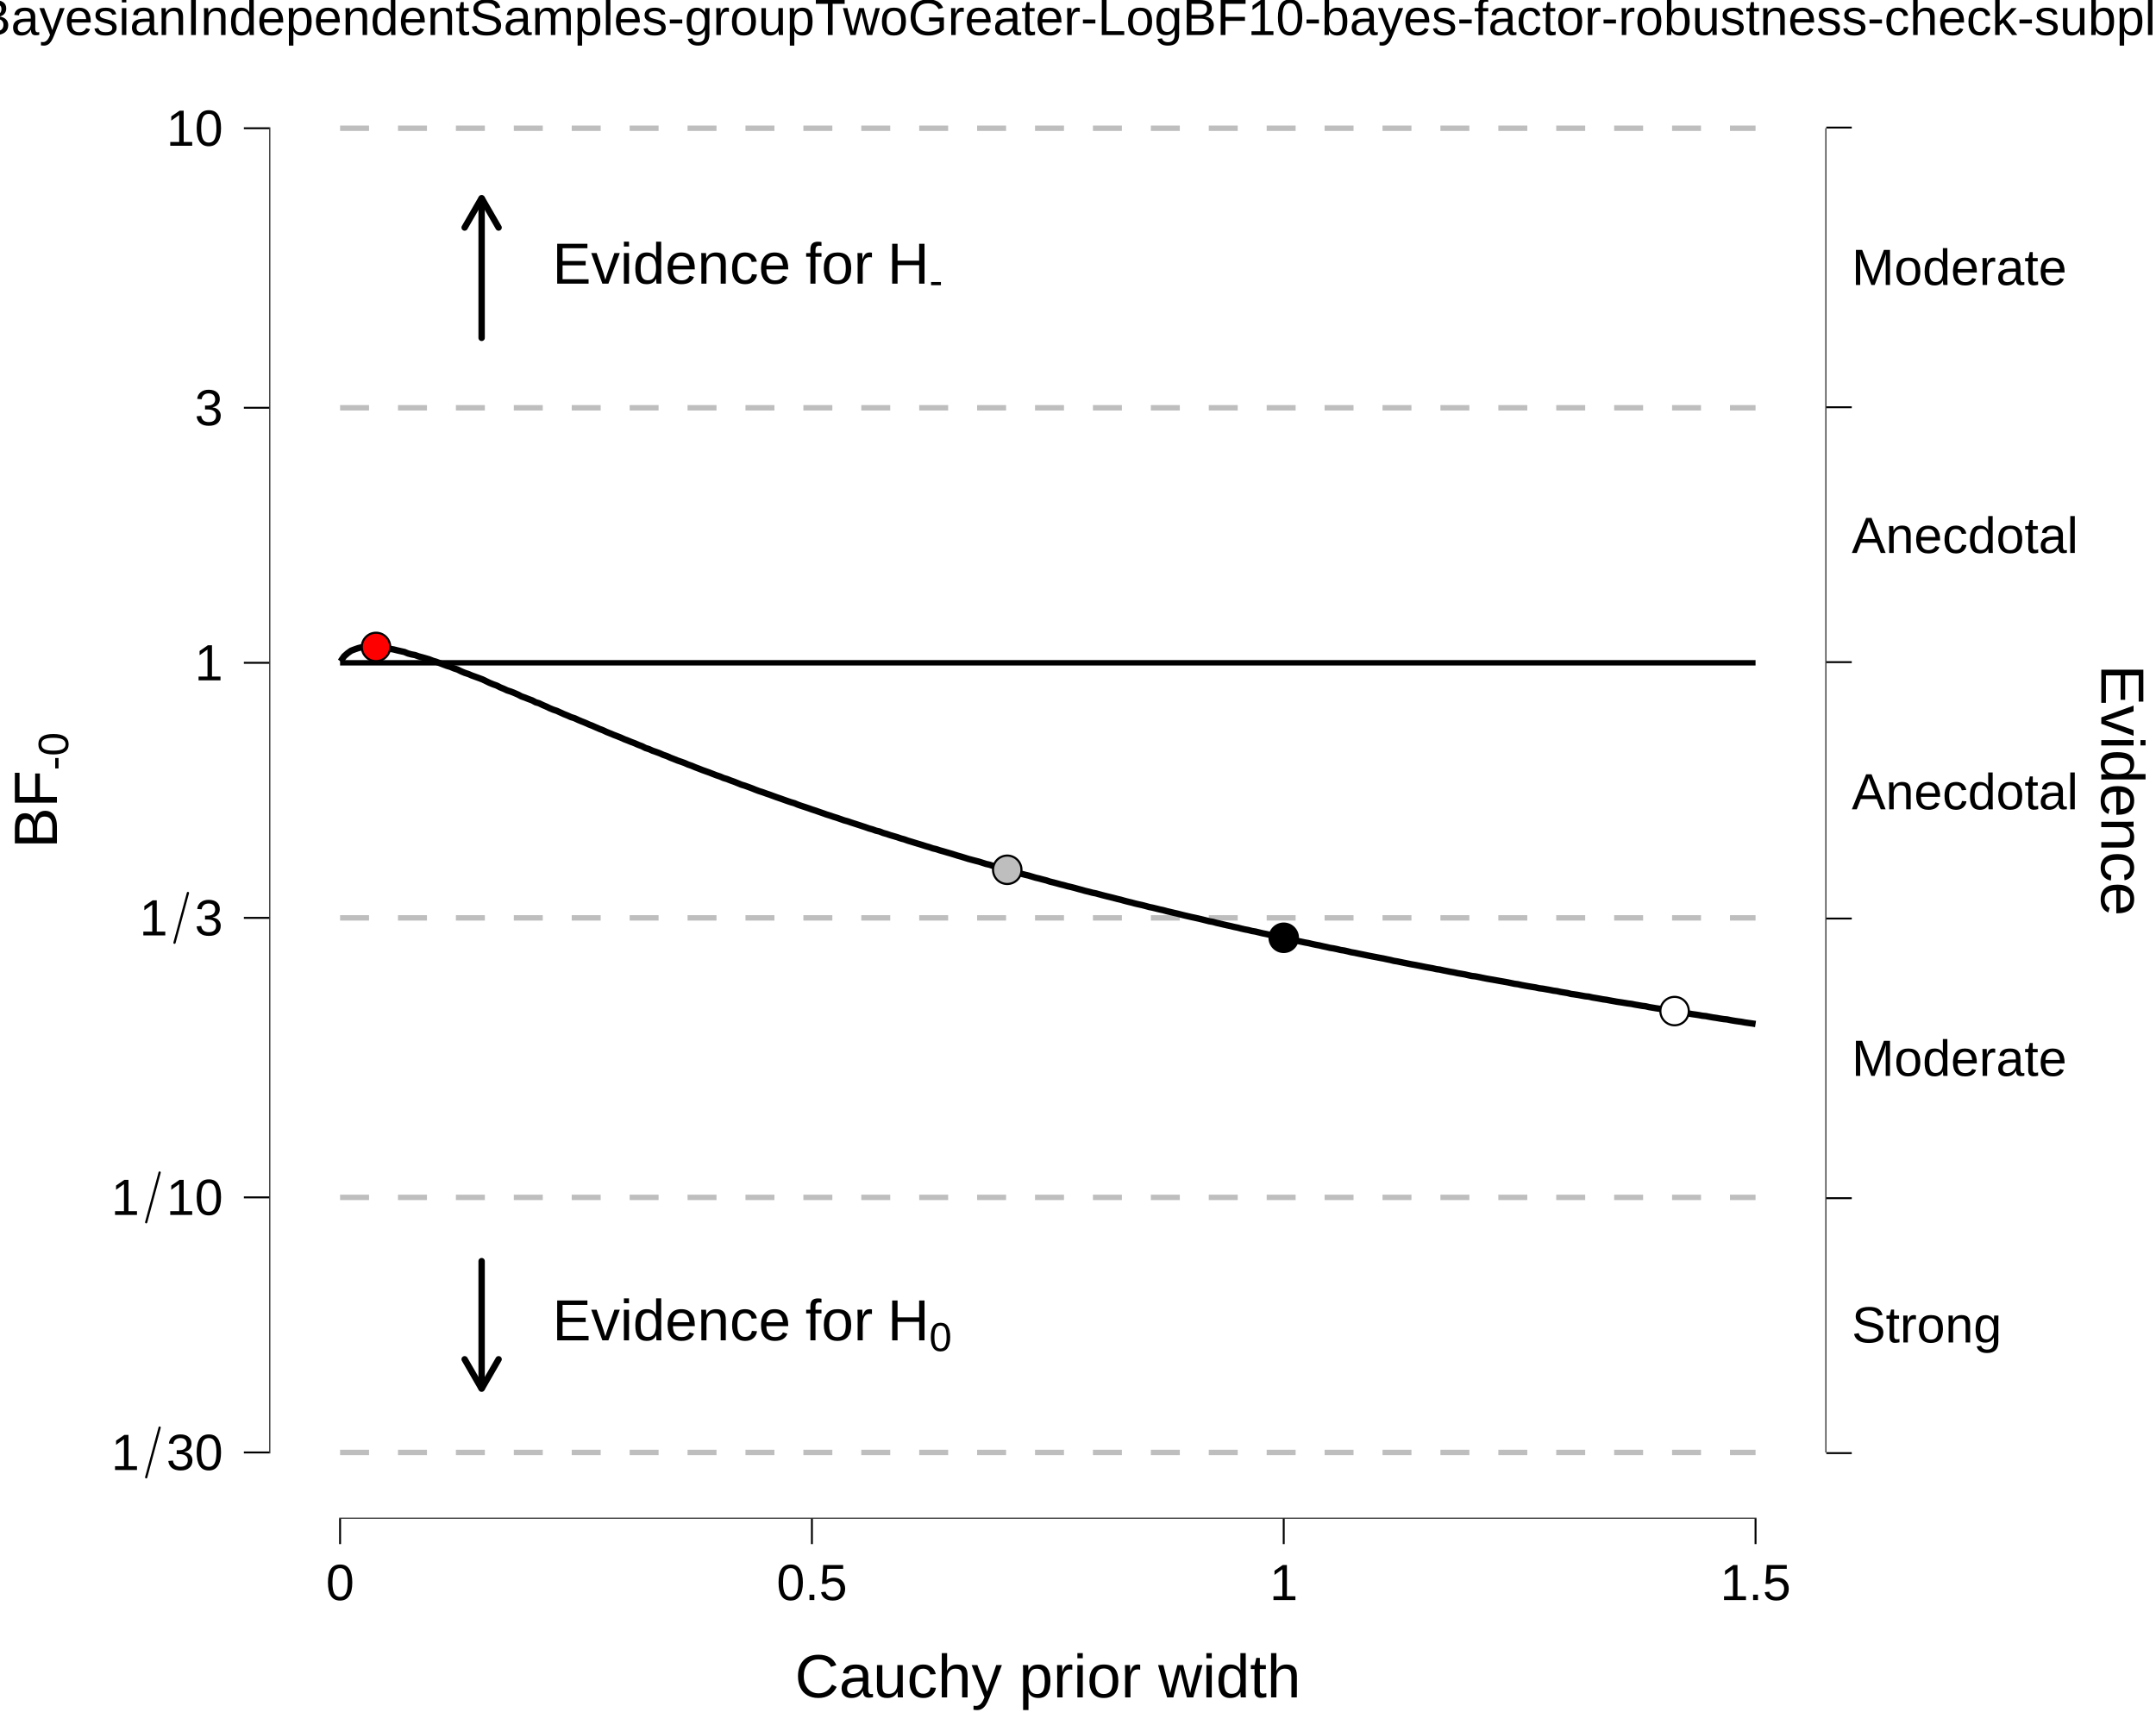
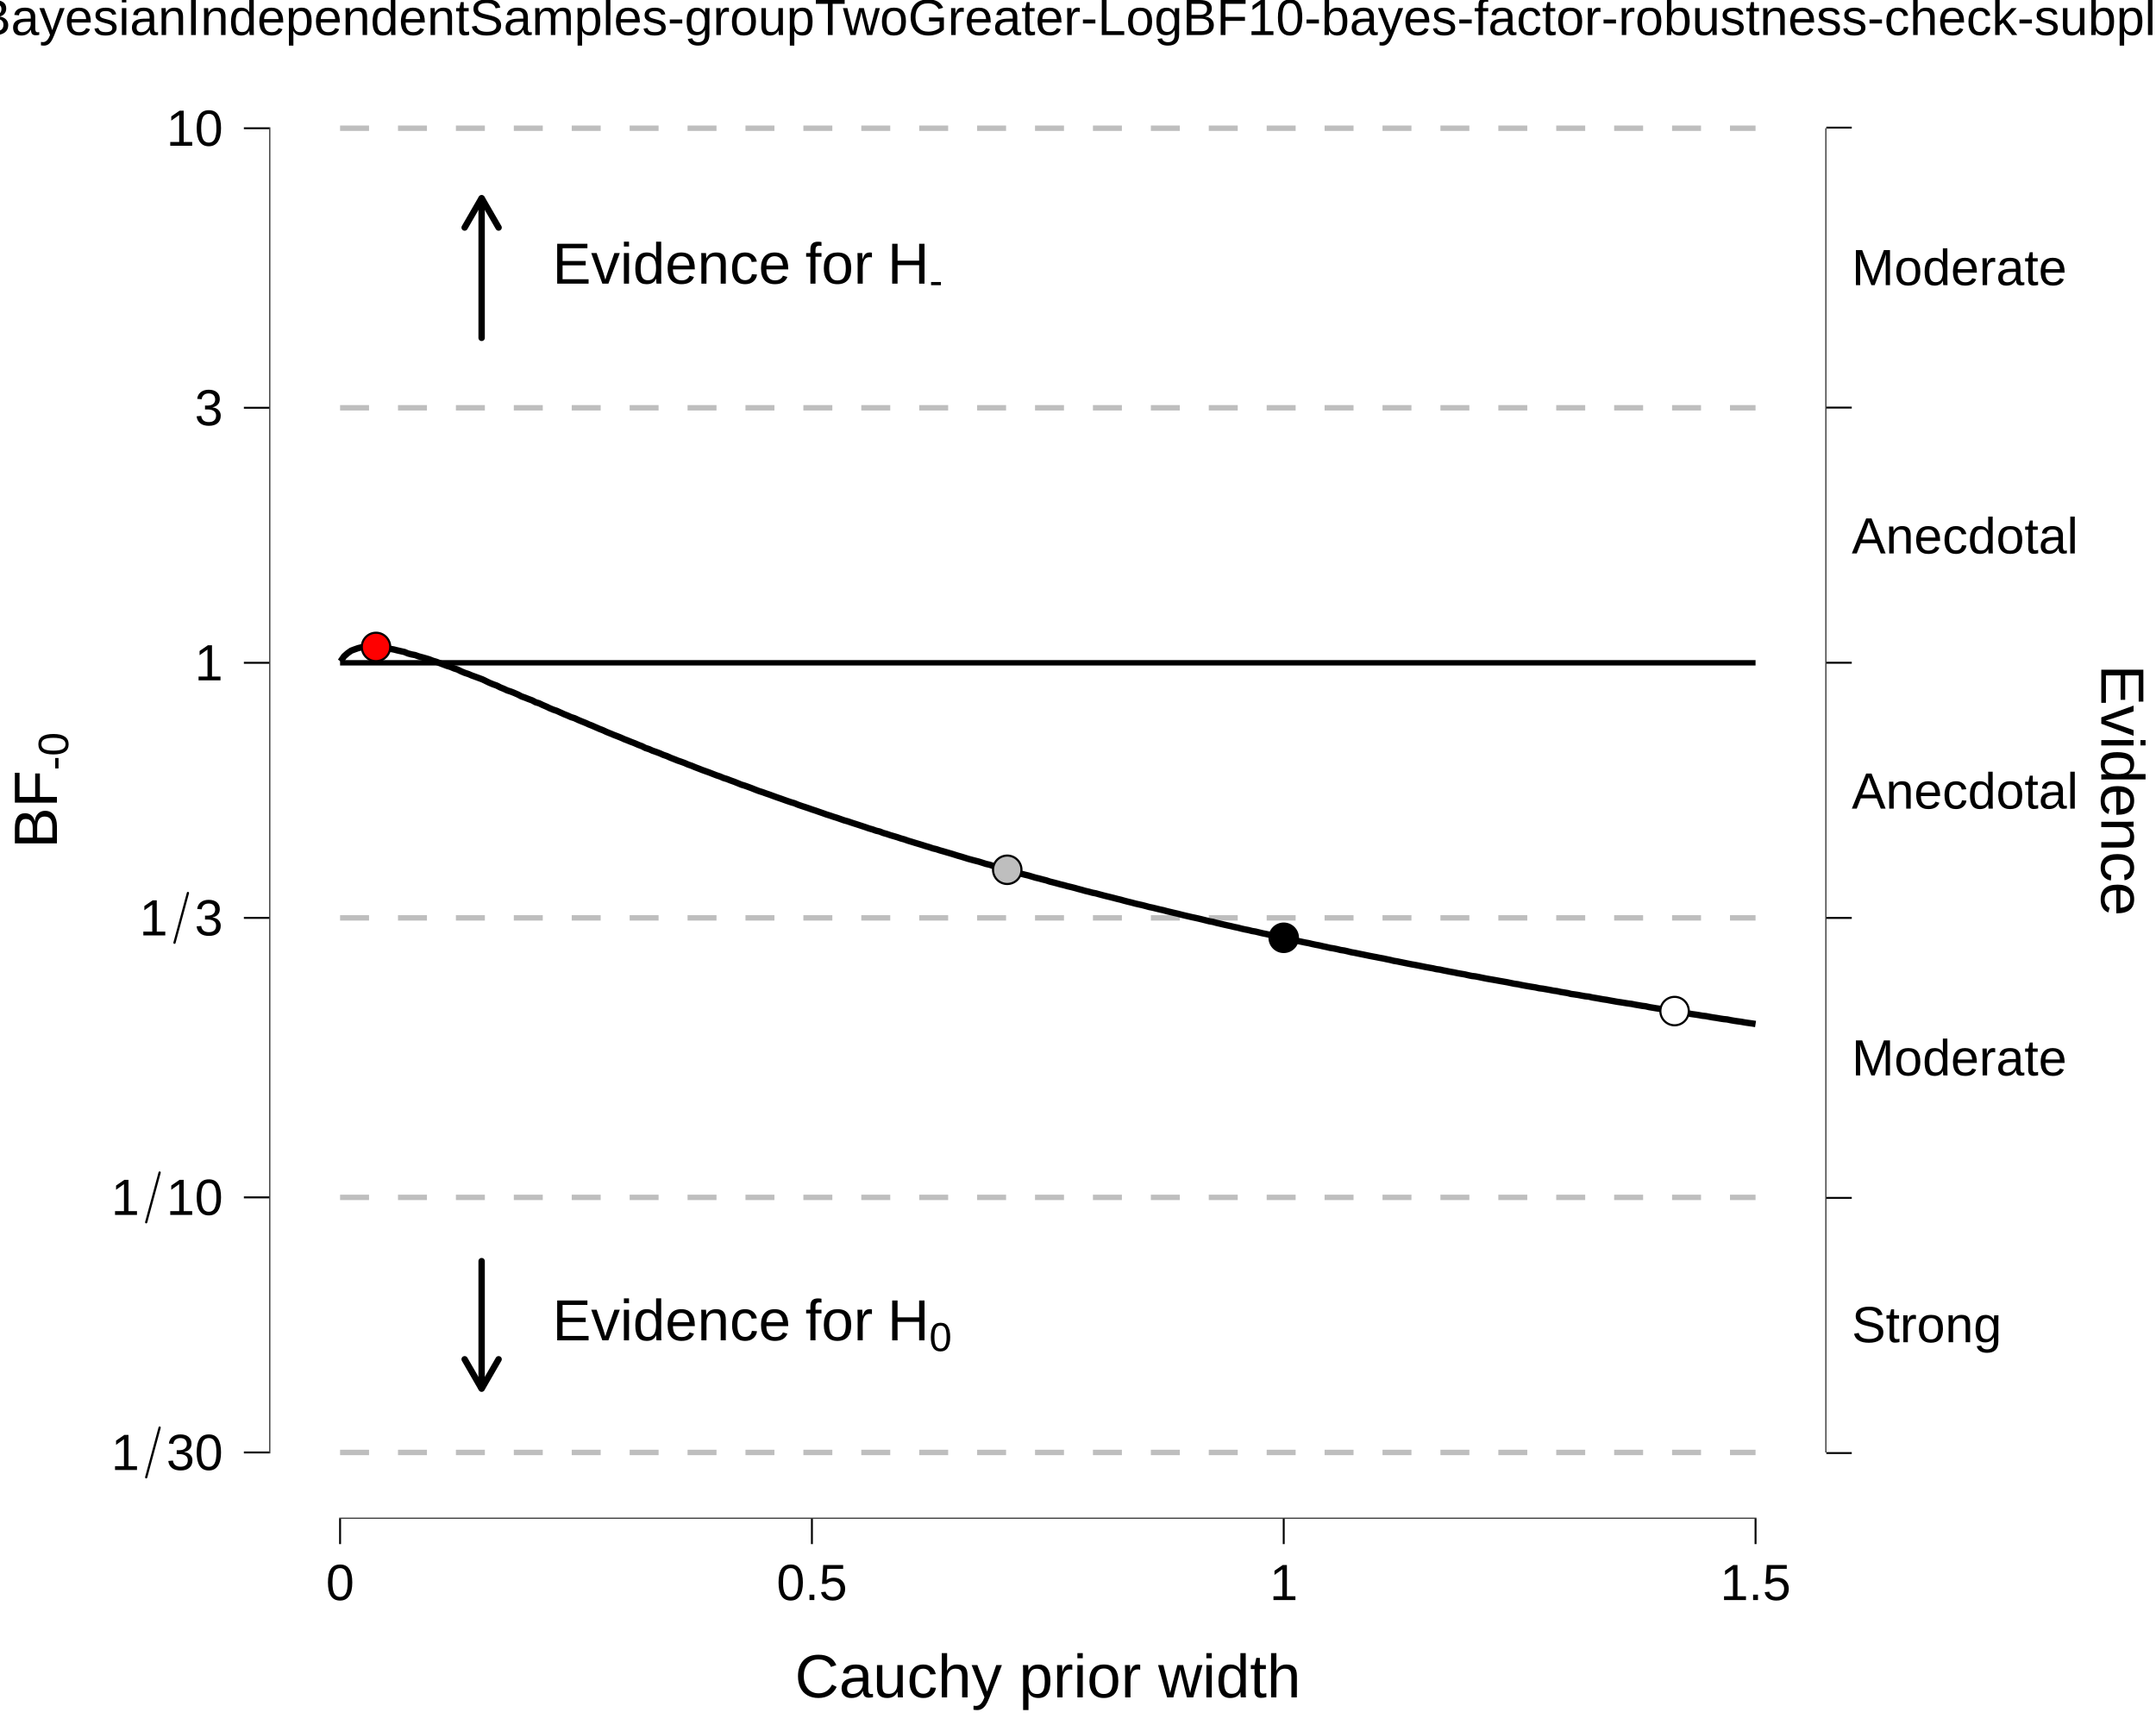
<svg xmlns="http://www.w3.org/2000/svg" viewBox="0 0 720.00 576.00">
  <defs>
    <style type="text/css">
    line, polyline, polygon, path, rect, circle {
      fill: none;
      stroke: #000000;
      stroke-linecap: round;
      stroke-linejoin: round;
      stroke-miterlimit: 10.00;
    }
  </style>
  </defs>
  <rect width="100%" height="100%" style="stroke: none; fill: #FFFFFF;" />
  <rect x="0.00" y="0.00" width="720.00" height="576.00" style="stroke-width: 10.67; stroke: none;" />
  <defs>
    <clipPath id="cpODkuOTR8NjA5LjkwfDUwNy4xMHwyMC43MQ==">
      <rect x="89.94" y="20.71" width="519.96" height="486.38" />
    </clipPath>
  </defs>
  <rect x="89.94" y="20.71" width="519.96" height="486.38" style="stroke-width: 10.67; stroke: none;" clip-path="url(#cpODkuOTR8NjA5LjkwfDUwNy4xMHwyMC43MQ==)" />
  <line x1="113.57" y1="484.99" x2="586.27" y2="484.99" style="stroke-width: 1.81; stroke: #BEBEBE; stroke-dasharray: 9.67,9.67; stroke-linecap: butt;" clip-path="url(#cpODkuOTR8NjA5LjkwfDUwNy4xMHwyMC43MQ==)" />
  <line x1="113.57" y1="399.82" x2="586.27" y2="399.82" style="stroke-width: 1.81; stroke: #BEBEBE; stroke-dasharray: 9.67,9.67; stroke-linecap: butt;" clip-path="url(#cpODkuOTR8NjA5LjkwfDUwNy4xMHwyMC43MQ==)" />
  <line x1="113.57" y1="306.49" x2="586.27" y2="306.49" style="stroke-width: 1.81; stroke: #BEBEBE; stroke-dasharray: 9.67,9.67; stroke-linecap: butt;" clip-path="url(#cpODkuOTR8NjA5LjkwfDUwNy4xMHwyMC43MQ==)" />
  <line x1="113.57" y1="221.32" x2="586.27" y2="221.32" style="stroke-width: 1.81; stroke-linecap: butt;" clip-path="url(#cpODkuOTR8NjA5LjkwfDUwNy4xMHwyMC43MQ==)" />
  <line x1="113.57" y1="136.16" x2="586.27" y2="136.16" style="stroke-width: 1.81; stroke: #BEBEBE; stroke-dasharray: 9.67,9.67; stroke-linecap: butt;" clip-path="url(#cpODkuOTR8NjA5LjkwfDUwNy4xMHwyMC43MQ==)" />
  <line x1="113.57" y1="42.82" x2="586.27" y2="42.82" style="stroke-width: 1.81; stroke: #BEBEBE; stroke-dasharray: 9.67,9.67; stroke-linecap: butt;" clip-path="url(#cpODkuOTR8NjA5LjkwfDUwNy4xMHwyMC43MQ==)" />
  <polyline points="113.73,220.85 114.92,219.14 116.10,218.10 117.28,217.27 118.47,216.82 119.65,216.41 120.84,216.12 122.02,216.34 123.21,216.14 124.39,216.06 125.57,216.02 126.76,216.08 127.94,216.29 129.13,216.35 130.31,216.66 131.50,216.87 132.68,217.17 133.86,217.44 135.05,217.70 136.23,218.19 137.42,218.51 138.60,218.73 139.79,219.16 140.97,219.48 142.15,219.81 143.34,220.16 144.52,220.63 145.71,220.98 146.89,221.44 148.08,221.89 149.26,222.33 150.44,222.68 151.63,223.19 152.81,223.57 154.00,224.17 155.18,224.66 156.37,225.05 157.55,225.55 158.74,225.98 159.92,226.41 161.10,226.85 162.29,227.43 163.47,228.00 164.66,228.49 165.84,228.90 167.03,229.51 168.21,229.99 169.39,230.54 170.58,230.92 171.76,231.39 172.95,231.91 174.13,232.53 175.32,232.95 176.50,233.42 177.68,233.85 178.87,234.49 180.05,234.84 181.24,235.42 182.42,235.92 183.61,236.50 184.79,236.98 185.97,237.37 187.16,237.92 188.34,238.46 189.53,238.93 190.71,239.46 191.90,239.83 193.08,240.39 194.26,240.88 195.45,241.35 196.63,241.89 197.82,242.35 199.00,242.87 200.19,243.39 201.37,243.84 202.55,244.40 203.74,244.88 204.92,245.37 206.11,245.82 207.29,246.29 208.48,246.83 209.66,247.28 210.84,247.76 212.03,248.21 213.21,248.73 214.40,249.17 215.58,249.78 216.77,250.15 217.95,250.69 219.13,251.09 220.32,251.53 221.50,252.06 222.69,252.46 223.87,253.00 225.06,253.46 226.24,253.94 227.42,254.34 228.61,254.77 229.79,255.29 230.98,255.70 232.16,256.20 233.35,256.65 234.53,257.12 235.71,257.54 236.90,257.96 238.08,258.43 239.27,258.89 240.45,259.28 241.64,259.79 242.82,260.14 244.00,260.61 245.19,261.03 246.37,261.51 247.56,262.00 248.74,262.35 249.93,262.78 251.11,263.22 252.29,263.70 253.48,264.15 254.66,264.52 255.85,264.95 257.03,265.35 258.22,265.79 259.40,266.22 260.58,266.62 261.77,267.05 262.95,267.47 264.14,267.87 265.32,268.21 266.51,268.71 267.69,269.12 268.87,269.50 270.06,269.90 271.24,270.32 272.43,270.70 273.61,271.12 274.80,271.53 275.98,271.96 277.16,272.32 278.35,272.73 279.53,273.09 280.72,273.51 281.90,273.93 283.09,274.25 284.27,274.66 285.45,275.04 286.64,275.42 287.82,275.81 289.01,276.20 290.19,276.62 291.38,276.95 292.56,277.38 293.74,277.65 294.93,278.13 296.11,278.46 297.30,278.87 298.48,279.21 299.67,279.56 300.85,279.97 302.03,280.29 303.22,280.72 304.40,281.07 305.59,281.44 306.77,281.79 307.96,282.15 309.14,282.53 310.32,282.87 311.51,283.28 312.69,283.55 313.88,283.95 315.06,284.28 316.25,284.63 317.43,284.97 318.61,285.33 319.80,285.71 320.98,286.04 322.17,286.41 323.35,286.78 324.54,287.10 325.72,287.41 326.90,287.71 328.09,288.09 329.27,288.47 330.46,288.74 331.64,289.13 332.83,289.40 334.01,289.80 335.19,290.06 336.38,290.48 337.56,290.75 338.75,291.10 339.93,291.39 341.12,291.78 342.30,292.08 343.49,292.36 344.67,292.72 345.85,293.07 347.04,293.35 348.22,293.67 349.41,293.97 350.59,294.37 351.78,294.66 352.96,294.97 354.14,295.30 355.33,295.58 356.51,295.92 357.70,296.19 358.88,296.49 360.07,296.83 361.25,297.14 362.43,297.48 363.62,297.76 364.80,298.08 365.99,298.31 367.17,298.64 368.36,298.96 369.54,299.26 370.72,299.54 371.91,299.84 373.09,300.15 374.28,300.43 375.46,300.77 376.65,301.08 377.83,301.36 379.01,301.68 380.20,301.96 381.38,302.21 382.57,302.52 383.75,302.85 384.94,303.09 386.12,303.38 387.30,303.67 388.49,303.92 389.67,304.25 390.86,304.53 392.04,304.81 393.23,305.08 394.41,305.39 395.59,305.68 396.78,305.96 397.96,306.23 399.15,306.48 400.33,306.74 401.52,307.03 402.70,307.33 403.88,307.63 405.07,307.83 406.25,308.16 407.44,308.43 408.62,308.71 409.81,308.98 410.99,309.23 412.17,309.52 413.36,309.76 414.54,310.07 415.73,310.34 416.91,310.56 418.10,310.87 419.28,311.06 420.46,311.35 421.65,311.64 422.83,311.87 424.02,312.13 425.20,312.37 426.39,312.65 427.57,312.90 428.75,313.21 429.94,313.37 431.12,313.70 432.31,314.01 433.49,314.22 434.68,314.47 435.86,314.72 437.04,314.93 438.23,315.22 439.41,315.47 440.60,315.69 441.78,315.97 442.97,316.22 444.15,316.50 445.33,316.68 446.52,316.92 447.70,317.22 448.89,317.39 450.07,317.66 451.26,317.96 452.44,318.16 453.62,318.41 454.81,318.65 455.99,318.89 457.18,319.14 458.36,319.37 459.55,319.59 460.73,319.83 461.91,320.04 463.10,320.30 464.28,320.54 465.47,320.84 466.65,321.03 467.84,321.28 469.02,321.52 470.20,321.76 471.39,322.00 472.57,322.20 473.76,322.43 474.94,322.67 476.13,322.91 477.31,323.12 478.49,323.33 479.68,323.61 480.86,323.76 482.05,324.03 483.23,324.26 484.42,324.50 485.60,324.70 486.78,324.96 487.97,325.16 489.15,325.36 490.34,325.64 491.52,325.89 492.71,326.02 493.89,326.25 495.07,326.50 496.26,326.74 497.44,326.95 498.63,327.15 499.81,327.36 501.00,327.58 502.18,327.78 503.36,327.99 504.55,328.24 505.73,328.49 506.92,328.65 508.10,328.91 509.29,329.13 510.47,329.34 511.65,329.53 512.84,329.72 514.02,329.99 515.21,330.13 516.39,330.34 517.58,330.55 518.76,330.79 519.94,330.94 521.13,331.21 522.31,331.40 523.50,331.59 524.68,331.90 525.87,332.05 527.05,332.23 528.24,332.46 529.42,332.67 530.60,332.79 531.79,333.07 532.97,333.26 534.16,333.47 535.34,333.69 536.53,333.85 537.71,334.08 538.89,334.29 540.08,334.51 541.26,334.68 542.45,334.87 543.63,335.06 544.82,335.21 546.00,335.45 547.18,335.65 548.37,335.86 549.55,336.00 550.74,336.28 551.92,336.48 553.11,336.68 554.29,336.85 555.47,337.07 556.66,337.22 557.84,337.40 559.03,337.62 560.21,337.84 561.40,337.96 562.58,338.16 563.76,338.39 564.95,338.61 566.13,338.77 567.32,338.95 568.50,339.17 569.69,339.29 570.87,339.52 572.05,339.73 573.24,339.90 574.42,340.11 575.61,340.29 576.79,340.40 577.98,340.65 579.16,340.86 580.34,341.03 581.53,341.19 582.71,341.41 583.90,341.58 585.08,341.74 586.27,341.93 " style="stroke-width: 2.13; stroke-linecap: butt;" clip-path="url(#cpODkuOTR8NjA5LjkwfDUwNy4xMHwyMC43MQ==)" />
  <circle cx="125.57" cy="216.02" r="3.56pt" style="stroke-width: 0.71; fill: #FF0000;" clip-path="url(#cpODkuOTR8NjA5LjkwfDUwNy4xMHwyMC43MQ==)" />
  <circle cx="336.37" cy="290.43" r="3.56pt" style="stroke-width: 0.71; fill: #BEBEBE;" clip-path="url(#cpODkuOTR8NjA5LjkwfDUwNy4xMHwyMC43MQ==)" />
  <circle cx="428.70" cy="313.14" r="3.56pt" style="stroke-width: 0.71; fill: #000000;" clip-path="url(#cpODkuOTR8NjA5LjkwfDUwNy4xMHwyMC43MQ==)" />
  <circle cx="559.23" cy="337.61" r="3.56pt" style="stroke-width: 0.71; fill: #FFFFFF;" clip-path="url(#cpODkuOTR8NjA5LjkwfDUwNy4xMHwyMC43MQ==)" />
  <line x1="160.84" y1="421.11" x2="160.84" y2="463.70" style="stroke-width: 2.13; stroke-linejoin: bevel;" clip-path="url(#cpODkuOTR8NjA5LjkwfDUwNy4xMHwyMC43MQ==)" />
  <polyline points="155.17,453.88 160.84,463.70 166.51,453.88 " style="stroke-width: 2.13; stroke-linejoin: bevel;" clip-path="url(#cpODkuOTR8NjA5LjkwfDUwNy4xMHwyMC43MQ==)" />
  <line x1="160.84" y1="112.82" x2="160.84" y2="66.16" style="stroke-width: 2.13; stroke-linejoin: bevel;" clip-path="url(#cpODkuOTR8NjA5LjkwfDUwNy4xMHwyMC43MQ==)" />
  <polyline points="166.51,75.98 160.84,66.16 155.17,75.98 " style="stroke-width: 2.13; stroke-linejoin: bevel;" clip-path="url(#cpODkuOTR8NjA5LjkwfDUwNy4xMHwyMC43MQ==)" />
  <g clip-path="url(#cpODkuOTR8NjA5LjkwfDUwNy4xMHwyMC43MQ==)">
    <text x="184.48" y="447.56" style="font-size: 19.35px; font-family: Liberation Sans;" textLength="12.91px" lengthAdjust="spacingAndGlyphs">E</text>
  </g>
  <g clip-path="url(#cpODkuOTR8NjA5LjkwfDUwNy4xMHwyMC43MQ==)">
    <text x="197.38" y="447.56" style="font-size: 19.35px; font-family: Liberation Sans;" textLength="9.67px" lengthAdjust="spacingAndGlyphs">v</text>
  </g>
  <g clip-path="url(#cpODkuOTR8NjA5LjkwfDUwNy4xMHwyMC43MQ==)">
    <text x="207.06" y="447.56" style="font-size: 19.35px; font-family: Liberation Sans;" textLength="4.30px" lengthAdjust="spacingAndGlyphs">i</text>
  </g>
  <g clip-path="url(#cpODkuOTR8NjA5LjkwfDUwNy4xMHwyMC43MQ==)">
    <text x="211.35" y="447.56" style="font-size: 19.35px; font-family: Liberation Sans;" textLength="10.77px" lengthAdjust="spacingAndGlyphs">d</text>
  </g>
  <g clip-path="url(#cpODkuOTR8NjA5LjkwfDUwNy4xMHwyMC43MQ==)">
    <text x="222.12" y="447.56" style="font-size: 19.35px; font-family: Liberation Sans;" textLength="10.77px" lengthAdjust="spacingAndGlyphs">e</text>
  </g>
  <g clip-path="url(#cpODkuOTR8NjA5LjkwfDUwNy4xMHwyMC43MQ==)">
    <text x="232.88" y="447.56" style="font-size: 19.35px; font-family: Liberation Sans;" textLength="10.77px" lengthAdjust="spacingAndGlyphs">n</text>
  </g>
  <g clip-path="url(#cpODkuOTR8NjA5LjkwfDUwNy4xMHwyMC43MQ==)">
    <text x="243.65" y="447.56" style="font-size: 19.35px; font-family: Liberation Sans;" textLength="9.67px" lengthAdjust="spacingAndGlyphs">c</text>
  </g>
  <g clip-path="url(#cpODkuOTR8NjA5LjkwfDUwNy4xMHwyMC43MQ==)">
    <text x="253.32" y="447.56" style="font-size: 19.35px; font-family: Liberation Sans;" textLength="10.77px" lengthAdjust="spacingAndGlyphs">e</text>
  </g>
  <g clip-path="url(#cpODkuOTR8NjA5LjkwfDUwNy4xMHwyMC43MQ==)">
    <text x="264.09" y="447.56" style="font-size: 19.35px; font-family: Symbola;" textLength="4.84px" lengthAdjust="spacingAndGlyphs"> </text>
  </g>
  <g clip-path="url(#cpODkuOTR8NjA5LjkwfDUwNy4xMHwyMC43MQ==)">
    <text x="268.93" y="447.56" style="font-size: 19.35px; font-family: Liberation Sans;" textLength="22.58px" lengthAdjust="spacingAndGlyphs">for</text>
  </g>
  <g clip-path="url(#cpODkuOTR8NjA5LjkwfDUwNy4xMHwyMC43MQ==)">
    <text x="291.51" y="447.56" style="font-size: 19.35px; font-family: Symbola;" textLength="4.84px" lengthAdjust="spacingAndGlyphs"> </text>
  </g>
  <g clip-path="url(#cpODkuOTR8NjA5LjkwfDUwNy4xMHwyMC43MQ==)">
    <text x="296.35" y="447.56" style="font-size: 19.35px; font-family: Liberation Sans;" textLength="13.97px" lengthAdjust="spacingAndGlyphs">H</text>
  </g>
  <g clip-path="url(#cpODkuOTR8NjA5LjkwfDUwNy4xMHwyMC43MQ==)">
    <text x="310.32" y="451.14" style="font-size: 13.54px; font-family: Liberation Sans;" textLength="7.53px" lengthAdjust="spacingAndGlyphs">0</text>
  </g>
  <g clip-path="url(#cpODkuOTR8NjA5LjkwfDUwNy4xMHwyMC43MQ==)">
    <text x="184.48" y="94.71" style="font-size: 19.35px; font-family: Liberation Sans;" textLength="12.91px" lengthAdjust="spacingAndGlyphs">E</text>
  </g>
  <g clip-path="url(#cpODkuOTR8NjA5LjkwfDUwNy4xMHwyMC43MQ==)">
    <text x="197.38" y="94.71" style="font-size: 19.35px; font-family: Liberation Sans;" textLength="9.67px" lengthAdjust="spacingAndGlyphs">v</text>
  </g>
  <g clip-path="url(#cpODkuOTR8NjA5LjkwfDUwNy4xMHwyMC43MQ==)">
    <text x="207.06" y="94.71" style="font-size: 19.35px; font-family: Liberation Sans;" textLength="4.30px" lengthAdjust="spacingAndGlyphs">i</text>
  </g>
  <g clip-path="url(#cpODkuOTR8NjA5LjkwfDUwNy4xMHwyMC43MQ==)">
    <text x="211.35" y="94.71" style="font-size: 19.35px; font-family: Liberation Sans;" textLength="10.77px" lengthAdjust="spacingAndGlyphs">d</text>
  </g>
  <g clip-path="url(#cpODkuOTR8NjA5LjkwfDUwNy4xMHwyMC43MQ==)">
    <text x="222.12" y="94.71" style="font-size: 19.35px; font-family: Liberation Sans;" textLength="10.77px" lengthAdjust="spacingAndGlyphs">e</text>
  </g>
  <g clip-path="url(#cpODkuOTR8NjA5LjkwfDUwNy4xMHwyMC43MQ==)">
    <text x="232.88" y="94.71" style="font-size: 19.35px; font-family: Liberation Sans;" textLength="10.77px" lengthAdjust="spacingAndGlyphs">n</text>
  </g>
  <g clip-path="url(#cpODkuOTR8NjA5LjkwfDUwNy4xMHwyMC43MQ==)">
    <text x="243.65" y="94.71" style="font-size: 19.35px; font-family: Liberation Sans;" textLength="9.67px" lengthAdjust="spacingAndGlyphs">c</text>
  </g>
  <g clip-path="url(#cpODkuOTR8NjA5LjkwfDUwNy4xMHwyMC43MQ==)">
    <text x="253.32" y="94.71" style="font-size: 19.35px; font-family: Liberation Sans;" textLength="10.77px" lengthAdjust="spacingAndGlyphs">e</text>
  </g>
  <g clip-path="url(#cpODkuOTR8NjA5LjkwfDUwNy4xMHwyMC43MQ==)">
    <text x="264.09" y="94.71" style="font-size: 19.35px; font-family: Symbola;" textLength="4.84px" lengthAdjust="spacingAndGlyphs"> </text>
  </g>
  <g clip-path="url(#cpODkuOTR8NjA5LjkwfDUwNy4xMHwyMC43MQ==)">
    <text x="268.93" y="94.71" style="font-size: 19.35px; font-family: Liberation Sans;" textLength="22.58px" lengthAdjust="spacingAndGlyphs">for</text>
  </g>
  <g clip-path="url(#cpODkuOTR8NjA5LjkwfDUwNy4xMHwyMC43MQ==)">
    <text x="291.51" y="94.71" style="font-size: 19.35px; font-family: Symbola;" textLength="4.84px" lengthAdjust="spacingAndGlyphs"> </text>
  </g>
  <g clip-path="url(#cpODkuOTR8NjA5LjkwfDUwNy4xMHwyMC43MQ==)">
    <text x="296.35" y="94.71" style="font-size: 19.35px; font-family: Liberation Sans;" textLength="13.97px" lengthAdjust="spacingAndGlyphs">H</text>
  </g>
  <g clip-path="url(#cpODkuOTR8NjA5LjkwfDUwNy4xMHwyMC43MQ==)">
    <text x="310.32" y="98.29" style="font-size: 13.54px; font-family: Liberation Sans;" textLength="4.50px" lengthAdjust="spacingAndGlyphs">-</text>
  </g>
  <line x1="113.26" y1="507.10" x2="586.58" y2="507.10" style="stroke-width: 0.64; stroke-linecap: butt;" clip-path="url(#cpODkuOTR8NjA5LjkwfDUwNy4xMHwyMC43MQ==)" />
  <line x1="89.94" y1="485.31" x2="89.94" y2="42.50" style="stroke-width: 0.64; stroke-linecap: butt;" clip-path="url(#cpODkuOTR8NjA5LjkwfDUwNy4xMHwyMC43MQ==)" />
  <line x1="609.90" y1="484.99" x2="609.90" y2="42.82" style="stroke-width: 0.64; stroke-linecap: butt;" clip-path="url(#cpODkuOTR8NjA5LjkwfDUwNy4xMHwyMC43MQ==)" />
  <rect x="89.94" y="20.71" width="519.96" height="486.38" style="stroke-width: 0.00; stroke: none;" clip-path="url(#cpODkuOTR8NjA5LjkwfDUwNy4xMHwyMC43MQ==)" />
  <defs>
    <clipPath id="cpMC4wMHw3MjAuMDB8NTc2LjAwfDAuMDA=">
      <rect x="0.00" y="0.00" width="720.00" height="576.00" />
    </clipPath>
  </defs>
  <polyline points="89.94,507.10 89.94,20.71 " style="stroke-width: 0.00; stroke: none; stroke-linecap: butt;" clip-path="url(#cpMC4wMHw3MjAuMDB8NTc2LjAwfDAuMDA=)" />
  <g clip-path="url(#cpMC4wMHw3MjAuMDB8NTc2LjAwfDAuMDA=)">
    <text x="37.12" y="490.84" style="font-size: 17.00px; font-family: Liberation Sans;" textLength="9.45px" lengthAdjust="spacingAndGlyphs">1</text>
  </g>
  <polyline points="48.82,493.29 53.31,476.68 " style="stroke-width: 0.75;" clip-path="url(#cpMC4wMHw3MjAuMDB8NTc2LjAwfDAuMDA=)" />
  <g clip-path="url(#cpMC4wMHw3MjAuMDB8NTc2LjAwfDAuMDA=)">
    <text x="55.56" y="490.84" style="font-size: 17.00px; font-family: Liberation Sans;" textLength="18.91px" lengthAdjust="spacingAndGlyphs">30</text>
  </g>
  <g clip-path="url(#cpMC4wMHw3MjAuMDB8NTc2LjAwfDAuMDA=)">
    <text x="37.12" y="405.67" style="font-size: 17.00px; font-family: Liberation Sans;" textLength="9.45px" lengthAdjust="spacingAndGlyphs">1</text>
  </g>
  <polyline points="48.82,408.13 53.31,391.52 " style="stroke-width: 0.75;" clip-path="url(#cpMC4wMHw3MjAuMDB8NTc2LjAwfDAuMDA=)" />
  <g clip-path="url(#cpMC4wMHw3MjAuMDB8NTc2LjAwfDAuMDA=)">
    <text x="55.56" y="405.67" style="font-size: 17.00px; font-family: Liberation Sans;" textLength="18.91px" lengthAdjust="spacingAndGlyphs">10</text>
  </g>
  <g clip-path="url(#cpMC4wMHw3MjAuMDB8NTc2LjAwfDAuMDA=)">
    <text x="46.57" y="312.34" style="font-size: 17.00px; font-family: Liberation Sans;" textLength="9.45px" lengthAdjust="spacingAndGlyphs">1</text>
  </g>
  <polyline points="58.27,314.79 62.76,298.18 " style="stroke-width: 0.75;" clip-path="url(#cpMC4wMHw3MjAuMDB8NTc2LjAwfDAuMDA=)" />
  <g clip-path="url(#cpMC4wMHw3MjAuMDB8NTc2LjAwfDAuMDA=)">
    <text x="65.01" y="312.34" style="font-size: 17.00px; font-family: Liberation Sans;" textLength="9.45px" lengthAdjust="spacingAndGlyphs">3</text>
  </g>
  <g clip-path="url(#cpMC4wMHw3MjAuMDB8NTc2LjAwfDAuMDA=)">
    <text x="65.01" y="227.17" style="font-size: 17.00px; font-family: Liberation Sans;" textLength="9.45px" lengthAdjust="spacingAndGlyphs">1</text>
  </g>
  <g clip-path="url(#cpMC4wMHw3MjAuMDB8NTc2LjAwfDAuMDA=)">
    <text x="65.01" y="142.01" style="font-size: 17.00px; font-family: Liberation Sans;" textLength="9.45px" lengthAdjust="spacingAndGlyphs">3</text>
  </g>
  <g clip-path="url(#cpMC4wMHw3MjAuMDB8NTc2LjAwfDAuMDA=)">
    <text x="55.56" y="48.67" style="font-size: 17.00px; font-family: Liberation Sans;" textLength="18.91px" lengthAdjust="spacingAndGlyphs">10</text>
  </g>
  <polyline points="81.44,484.99 89.94,484.99 " style="stroke-width: 0.64; stroke-linecap: butt;" clip-path="url(#cpMC4wMHw3MjAuMDB8NTc2LjAwfDAuMDA=)" />
  <polyline points="81.44,399.82 89.94,399.82 " style="stroke-width: 0.64; stroke-linecap: butt;" clip-path="url(#cpMC4wMHw3MjAuMDB8NTc2LjAwfDAuMDA=)" />
  <polyline points="81.44,306.49 89.94,306.49 " style="stroke-width: 0.64; stroke-linecap: butt;" clip-path="url(#cpMC4wMHw3MjAuMDB8NTc2LjAwfDAuMDA=)" />
  <polyline points="81.44,221.32 89.94,221.32 " style="stroke-width: 0.64; stroke-linecap: butt;" clip-path="url(#cpMC4wMHw3MjAuMDB8NTc2LjAwfDAuMDA=)" />
  <polyline points="81.44,136.16 89.94,136.16 " style="stroke-width: 0.64; stroke-linecap: butt;" clip-path="url(#cpMC4wMHw3MjAuMDB8NTc2LjAwfDAuMDA=)" />
  <polyline points="81.44,42.82 89.94,42.82 " style="stroke-width: 0.64; stroke-linecap: butt;" clip-path="url(#cpMC4wMHw3MjAuMDB8NTc2LjAwfDAuMDA=)" />
  <polyline points="609.90,507.10 609.90,20.71 " style="stroke-width: 0.00; stroke: none; stroke-linecap: butt;" clip-path="url(#cpMC4wMHw3MjAuMDB8NTc2LjAwfDAuMDA=)" />
-   <polyline points="609.90,485.21 618.40,485.21 " style="stroke-width: 0.64; stroke-linecap: butt;" clip-path="url(#cpMC4wMHw3MjAuMDB8NTc2LjAwfDAuMDA=)" />
-   <polyline points="609.90,442.41 618.40,442.41 " style="stroke-width: 0.64; stroke: none; stroke-linecap: butt;" clip-path="url(#cpMC4wMHw3MjAuMDB8NTc2LjAwfDAuMDA=)" />
-   <polyline points="609.90,400.09 618.40,400.09 " style="stroke-width: 0.64; stroke-linecap: butt;" clip-path="url(#cpMC4wMHw3MjAuMDB8NTc2LjAwfDAuMDA=)" />
-   <polyline points="609.90,353.40 618.40,353.40 " style="stroke-width: 0.64; stroke: none; stroke-linecap: butt;" clip-path="url(#cpMC4wMHw3MjAuMDB8NTc2LjAwfDAuMDA=)" />
-   <polyline points="609.90,306.71 618.40,306.71 " style="stroke-width: 0.64; stroke-linecap: butt;" clip-path="url(#cpMC4wMHw3MjAuMDB8NTc2LjAwfDAuMDA=)" />
-   <polyline points="609.90,264.39 618.40,264.39 " style="stroke-width: 0.64; stroke: none; stroke-linecap: butt;" clip-path="url(#cpMC4wMHw3MjAuMDB8NTc2LjAwfDAuMDA=)" />
-   <polyline points="609.90,221.10 618.40,221.10 " style="stroke-width: 0.64; stroke-linecap: butt;" clip-path="url(#cpMC4wMHw3MjAuMDB8NTc2LjAwfDAuMDA=)" />
-   <polyline points="609.90,178.79 618.40,178.79 " style="stroke-width: 0.64; stroke: none; stroke-linecap: butt;" clip-path="url(#cpMC4wMHw3MjAuMDB8NTc2LjAwfDAuMDA=)" />
-   <polyline points="609.90,135.99 618.40,135.99 " style="stroke-width: 0.64; stroke-linecap: butt;" clip-path="url(#cpMC4wMHw3MjAuMDB8NTc2LjAwfDAuMDA=)" />
-   <polyline points="609.90,89.29 618.40,89.29 " style="stroke-width: 0.64; stroke: none; stroke-linecap: butt;" clip-path="url(#cpMC4wMHw3MjAuMDB8NTc2LjAwfDAuMDA=)" />
-   <polyline points="609.90,42.60 618.40,42.60 " style="stroke-width: 0.64; stroke-linecap: butt;" clip-path="url(#cpMC4wMHw3MjAuMDB8NTc2LjAwfDAuMDA=)" />
-   <g clip-path="url(#cpMC4wMHw3MjAuMDB8NTc2LjAwfDAuMDA=)">
-     <text x="618.40" y="448.26" style="font-size: 17.00px; font-family: Liberation Sans;" textLength="50.08px" lengthAdjust="spacingAndGlyphs">Strong</text>
-   </g>
-   <g clip-path="url(#cpMC4wMHw3MjAuMDB8NTc2LjAwfDAuMDA=)">
-     <text x="618.40" y="359.25" style="font-size: 17.00px; font-family: Liberation Sans;" textLength="71.80px" lengthAdjust="spacingAndGlyphs">Moderate</text>
-   </g>
-   <g clip-path="url(#cpMC4wMHw3MjAuMDB8NTc2LjAwfDAuMDA=)">
-     <text x="618.40" y="270.24" style="font-size: 17.00px; font-family: Liberation Sans;" textLength="75.61px" lengthAdjust="spacingAndGlyphs">Anecdotal</text>
-   </g>
-   <g clip-path="url(#cpMC4wMHw3MjAuMDB8NTc2LjAwfDAuMDA=)">
-     <text x="618.40" y="184.64" style="font-size: 17.00px; font-family: Liberation Sans;" textLength="75.61px" lengthAdjust="spacingAndGlyphs">Anecdotal</text>
-   </g>
-   <g clip-path="url(#cpMC4wMHw3MjAuMDB8NTc2LjAwfDAuMDA=)">
-     <text x="618.40" y="95.15" style="font-size: 17.00px; font-family: Liberation Sans;" textLength="71.80px" lengthAdjust="spacingAndGlyphs">Moderate</text>
+   <polyline points="609.90,485.19 618.40,485.19 " style="stroke-width: 0.64; stroke-linecap: butt;" clip-path="url(#cpMC4wMHw3MjAuMDB8NTc2LjAwfDAuMDA=)" />
+   <polyline points="609.90,442.34 618.40,442.34 " style="stroke-width: 0.64; stroke: none; stroke-linecap: butt;" clip-path="url(#cpMC4wMHw3MjAuMDB8NTc2LjAwfDAuMDA=)" />
+   <polyline points="609.90,399.99 618.40,399.99 " style="stroke-width: 0.64; stroke-linecap: butt;" clip-path="url(#cpMC4wMHw3MjAuMDB8NTc2LjAwfDAuMDA=)" />
+   <polyline points="609.90,353.25 618.40,353.25 " style="stroke-width: 0.64; stroke: none; stroke-linecap: butt;" clip-path="url(#cpMC4wMHw3MjAuMDB8NTc2LjAwfDAuMDA=)" />
+   <polyline points="609.90,306.51 618.40,306.51 " style="stroke-width: 0.64; stroke-linecap: butt;" clip-path="url(#cpMC4wMHw3MjAuMDB8NTc2LjAwfDAuMDA=)" />
+   <polyline points="609.90,264.15 618.40,264.15 " style="stroke-width: 0.64; stroke: none; stroke-linecap: butt;" clip-path="url(#cpMC4wMHw3MjAuMDB8NTc2LjAwfDAuMDA=)" />
+   <polyline points="609.90,221.30 618.40,221.30 " style="stroke-width: 0.64; stroke-linecap: butt;" clip-path="url(#cpMC4wMHw3MjAuMDB8NTc2LjAwfDAuMDA=)" />
+   <polyline points="609.90,178.95 618.40,178.95 " style="stroke-width: 0.64; stroke: none; stroke-linecap: butt;" clip-path="url(#cpMC4wMHw3MjAuMDB8NTc2LjAwfDAuMDA=)" />
+   <polyline points="609.90,136.10 618.40,136.10 " style="stroke-width: 0.64; stroke-linecap: butt;" clip-path="url(#cpMC4wMHw3MjAuMDB8NTc2LjAwfDAuMDA=)" />
+   <polyline points="609.90,89.36 618.40,89.36 " style="stroke-width: 0.64; stroke: none; stroke-linecap: butt;" clip-path="url(#cpMC4wMHw3MjAuMDB8NTc2LjAwfDAuMDA=)" />
+   <polyline points="609.90,42.62 618.40,42.62 " style="stroke-width: 0.64; stroke-linecap: butt;" clip-path="url(#cpMC4wMHw3MjAuMDB8NTc2LjAwfDAuMDA=)" />
+   <g clip-path="url(#cpMC4wMHw3MjAuMDB8NTc2LjAwfDAuMDA=)">
+     <text x="618.40" y="448.19" style="font-size: 17.00px; font-family: Liberation Sans;" textLength="50.08px" lengthAdjust="spacingAndGlyphs">Strong</text>
+   </g>
+   <g clip-path="url(#cpMC4wMHw3MjAuMDB8NTc2LjAwfDAuMDA=)">
+     <text x="618.40" y="359.10" style="font-size: 17.00px; font-family: Liberation Sans;" textLength="71.80px" lengthAdjust="spacingAndGlyphs">Moderate</text>
+   </g>
+   <g clip-path="url(#cpMC4wMHw3MjAuMDB8NTc2LjAwfDAuMDA=)">
+     <text x="618.40" y="270.00" style="font-size: 17.00px; font-family: Liberation Sans;" textLength="75.61px" lengthAdjust="spacingAndGlyphs">Anecdotal</text>
+   </g>
+   <g clip-path="url(#cpMC4wMHw3MjAuMDB8NTc2LjAwfDAuMDA=)">
+     <text x="618.40" y="184.80" style="font-size: 17.00px; font-family: Liberation Sans;" textLength="75.61px" lengthAdjust="spacingAndGlyphs">Anecdotal</text>
+   </g>
+   <g clip-path="url(#cpMC4wMHw3MjAuMDB8NTc2LjAwfDAuMDA=)">
+     <text x="618.40" y="95.21" style="font-size: 17.00px; font-family: Liberation Sans;" textLength="71.80px" lengthAdjust="spacingAndGlyphs">Moderate</text>
  </g>
  <polyline points="89.94,507.10 609.90,507.10 " style="stroke-width: 0.00; stroke: none; stroke-linecap: butt;" clip-path="url(#cpMC4wMHw3MjAuMDB8NTc2LjAwfDAuMDA=)" />
  <polyline points="113.57,515.60 113.57,507.10 " style="stroke-width: 0.64; stroke-linecap: butt;" clip-path="url(#cpMC4wMHw3MjAuMDB8NTc2LjAwfDAuMDA=)" />
  <polyline points="271.14,515.60 271.14,507.10 " style="stroke-width: 0.64; stroke-linecap: butt;" clip-path="url(#cpMC4wMHw3MjAuMDB8NTc2LjAwfDAuMDA=)" />
  <polyline points="428.70,515.60 428.70,507.10 " style="stroke-width: 0.64; stroke-linecap: butt;" clip-path="url(#cpMC4wMHw3MjAuMDB8NTc2LjAwfDAuMDA=)" />
  <polyline points="586.27,515.60 586.27,507.10 " style="stroke-width: 0.64; stroke-linecap: butt;" clip-path="url(#cpMC4wMHw3MjAuMDB8NTc2LjAwfDAuMDA=)" />
  <g clip-path="url(#cpMC4wMHw3MjAuMDB8NTc2LjAwfDAuMDA=)">
    <text x="108.85" y="534.28" style="font-size: 17.00px; font-family: Liberation Sans;" textLength="9.45px" lengthAdjust="spacingAndGlyphs">0</text>
  </g>
  <g clip-path="url(#cpMC4wMHw3MjAuMDB8NTc2LjAwfDAuMDA=)">
    <text x="259.33" y="534.28" style="font-size: 17.00px; font-family: Liberation Sans;" textLength="23.62px" lengthAdjust="spacingAndGlyphs">0.5</text>
  </g>
  <g clip-path="url(#cpMC4wMHw3MjAuMDB8NTc2LjAwfDAuMDA=)">
    <text x="423.98" y="534.28" style="font-size: 17.00px; font-family: Liberation Sans;" textLength="9.45px" lengthAdjust="spacingAndGlyphs">1</text>
  </g>
  <g clip-path="url(#cpMC4wMHw3MjAuMDB8NTc2LjAwfDAuMDA=)">
    <text x="574.45" y="534.28" style="font-size: 17.00px; font-family: Liberation Sans;" textLength="23.62px" lengthAdjust="spacingAndGlyphs">1.5</text>
  </g>
  <g clip-path="url(#cpMC4wMHw3MjAuMDB8NTc2LjAwfDAuMDA=)">
    <text x="265.46" y="566.78" style="font-size: 20.40px; font-family: Liberation Sans;" textLength="168.92px" lengthAdjust="spacingAndGlyphs">Cauchy prior width</text>
  </g>
  <g clip-path="url(#cpMC4wMHw3MjAuMDB8NTc2LjAwfDAuMDA=)">
    <text transform="translate(19.01,283.27) rotate(-90)" style="font-size: 20.40px; font-family: Liberation Sans;" textLength="13.59px" lengthAdjust="spacingAndGlyphs">B</text>
  </g>
  <g clip-path="url(#cpMC4wMHw3MjAuMDB8NTc2LjAwfDAuMDA=)">
    <text transform="translate(19.01,269.68) rotate(-90)" style="font-size: 20.40px; font-family: Liberation Sans;" textLength="12.45px" lengthAdjust="spacingAndGlyphs">F</text>
  </g>
  <g clip-path="url(#cpMC4wMHw3MjAuMDB8NTc2LjAwfDAuMDA=)">
    <text transform="translate(22.78,257.23) rotate(-90)" style="font-size: 14.28px; font-family: Liberation Sans;" textLength="4.75px" lengthAdjust="spacingAndGlyphs">-</text>
  </g>
  <g clip-path="url(#cpMC4wMHw3MjAuMDB8NTc2LjAwfDAuMDA=)">
    <text transform="translate(22.78,252.48) rotate(-90)" style="font-size: 14.28px; font-family: Liberation Sans;" textLength="7.94px" lengthAdjust="spacingAndGlyphs">0</text>
  </g>
  <g clip-path="url(#cpMC4wMHw3MjAuMDB8NTc2LjAwfDAuMDA=)">
    <text transform="translate(701.73,221.95) rotate(90)" style="font-size: 20.40px; font-family: Liberation Sans;" textLength="83.91px" lengthAdjust="spacingAndGlyphs">Evidence</text>
  </g>
  <g clip-path="url(#cpMC4wMHw3MjAuMDB8NTc2LjAwfDAuMDA=)">
    <text x="-49.25" y="11.70" style="font-size: 17.00px; font-family: Liberation Sans;" textLength="798.34px" lengthAdjust="spacingAndGlyphs">TTestBayesianIndependentSamples-groupTwoGreater-LogBF10-bayes-factor-robustness-check-subplot-2</text>
  </g>
</svg>
